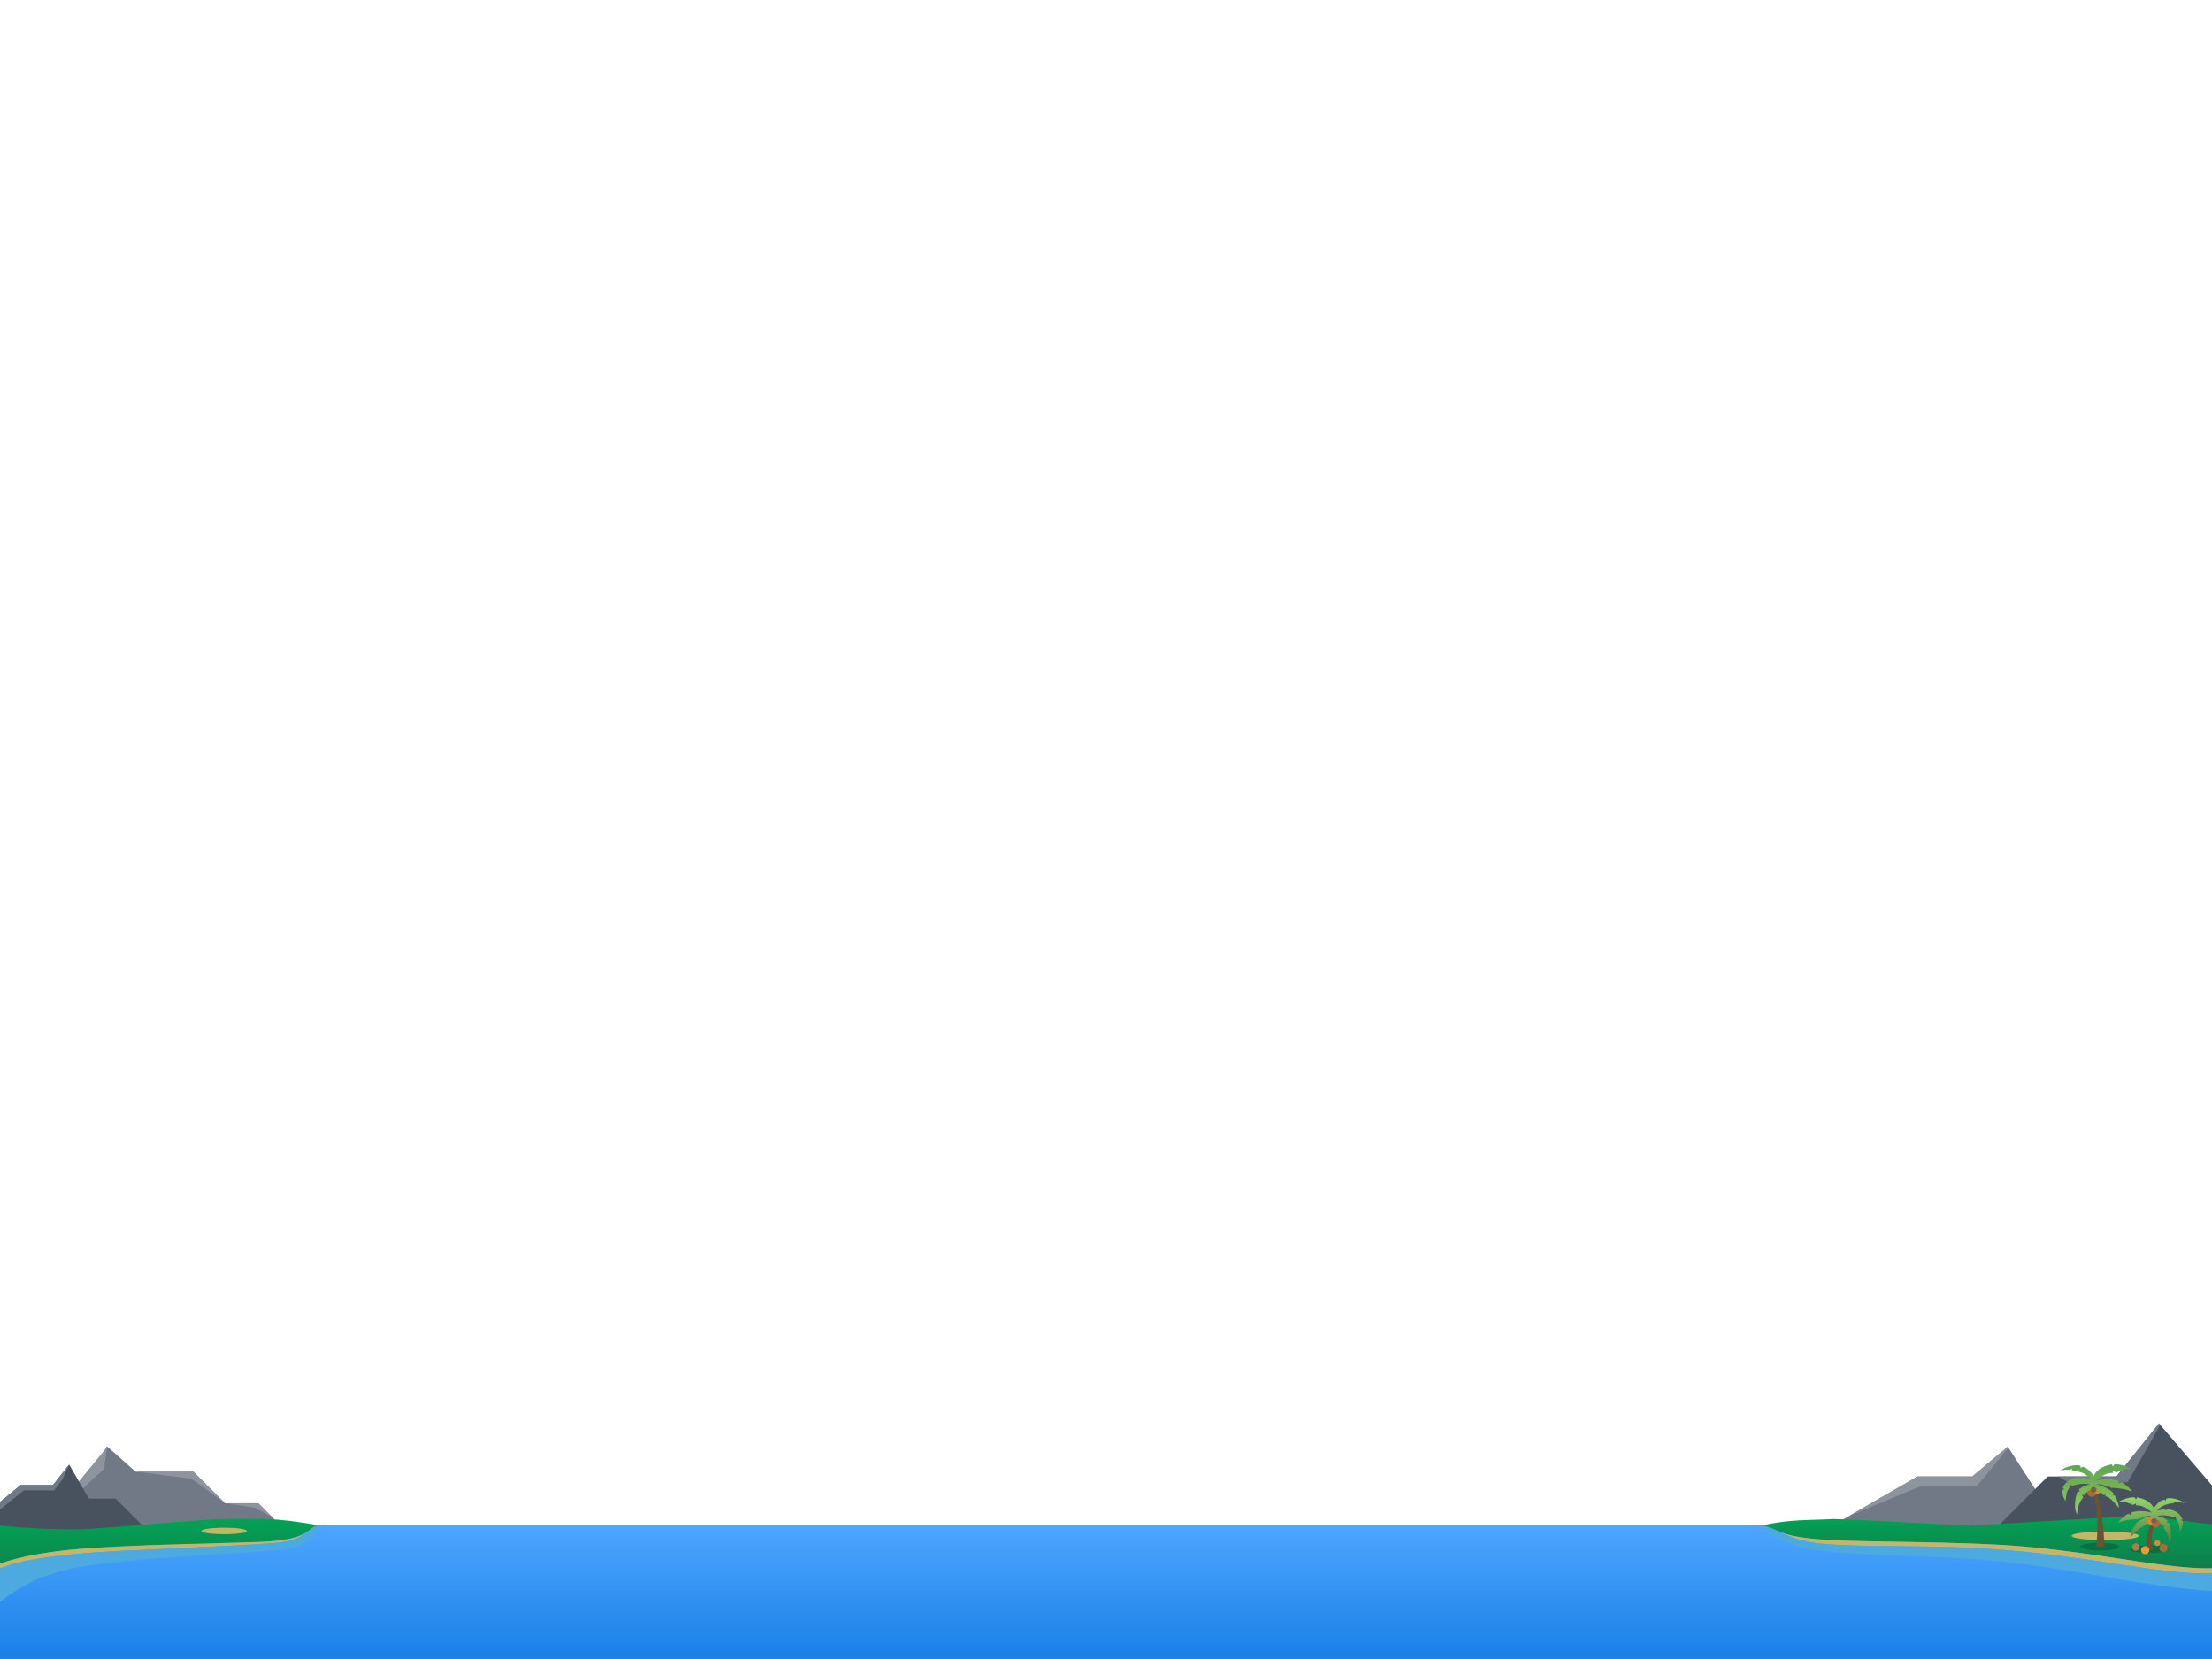
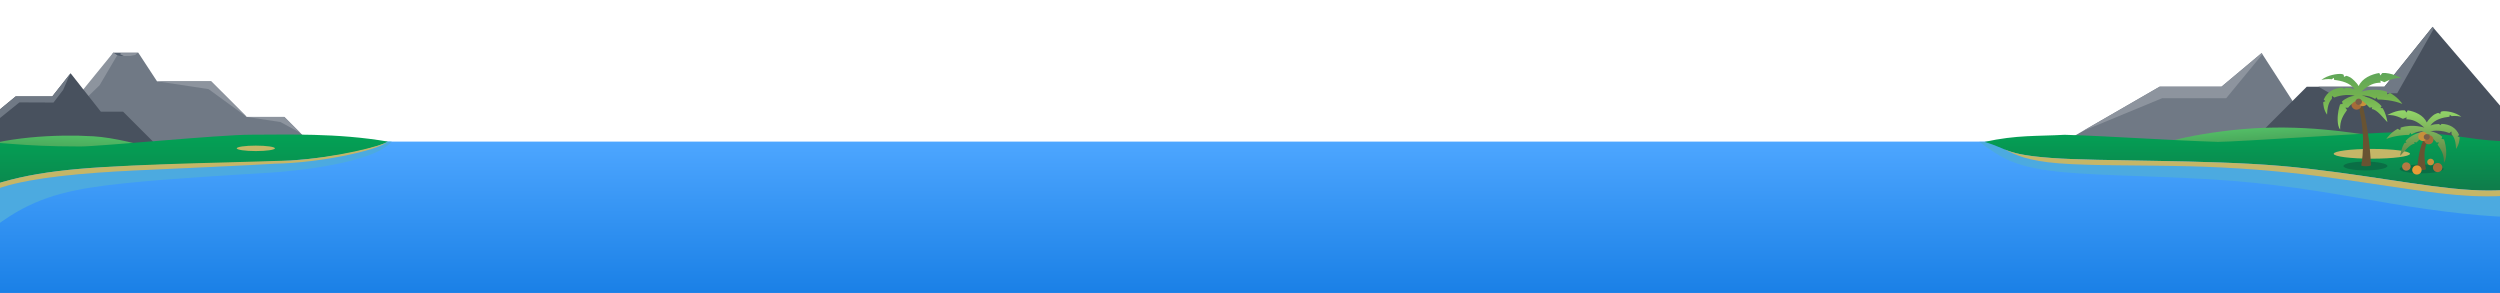
- <svg xmlns="http://www.w3.org/2000/svg" xmlns:xlink="http://www.w3.org/1999/xlink" xml:space="preserve" width="10.667in" height="8in" version="1.1" style="shape-rendering:geometricPrecision; text-rendering:geometricPrecision; image-rendering:optimizeQuality; fill-rule:evenodd; clip-rule:evenodd" viewBox="0 0 10666.66 8000">
+ <svg xmlns="http://www.w3.org/2000/svg" xmlns:xlink="http://www.w3.org/1999/xlink" xml:space="preserve" width="10.667in" height="1.25in" version="1.1" style="shape-rendering:geometricPrecision; text-rendering:geometricPrecision; image-rendering:optimizeQuality; fill-rule:evenodd; clip-rule:evenodd" viewBox="0 0 10666.66 1249.99">
  <defs>
    <style type="text/css">
   
-     .fil16 {fill:#E89C36}
-     .fil12 {fill:#C8903B}
-     .fil5 {fill:#C5B667}
-     .fil15 {fill:#B47943}
-     .fil11 {fill:#A66C39}
-     .fil14 {fill:#7A5F48}
-     .fil10 {fill:#685332}
-     .fil9 {fill:#0A6E45}
+     .fil10 {fill:#0A6E45}
    .fil2 {fill:#48515E}
-     .fil7 {fill:#4CAAE0}
+     .fil4 {fill:#4CAAE0}
+     .fil5 {fill:#515C6B}
+     .fil11 {fill:#685332}
    .fil0 {fill:#707985}
+     .fil15 {fill:#7A5F48}
    .fil1 {fill:#8D949E}
-     .fil6 {fill:url(#id0)}
-     .fil8 {fill:url(#id1)}
-     .fil13 {fill:url(#id2)}
-     .fil3 {fill:url(#id3)}
-     .fil4 {fill:url(#id4)}
+     .fil12 {fill:#A66C39}
+     .fil16 {fill:#B47943}
+     .fil8 {fill:#C5B667}
+     .fil13 {fill:#C8903B}
+     .fil17 {fill:#E89C36}
+     .fil18 {fill:url(#id0)}
+     .fil6 {fill:url(#id1)}
+     .fil19 {fill:url(#id2)}
+     .fil9 {fill:url(#id3)}
+     .fil7 {fill:url(#id4)}
+     .fil14 {fill:url(#id5)}
+     .fil3 {fill:url(#id6)}
   
  </style>
-     <linearGradient id="id0" gradientUnits="userSpaceOnUse" x1="648.03" y1="7646.85" x2="648.03" y2="7324.04">
+     <linearGradient id="id0" gradientUnits="userSpaceOnUse" x1="268.4" y1="667.84" x2="272.11" y2="576.11">
+       <stop offset="0" style="stop-opacity:1; stop-color:#459C55" />
+       <stop offset="1" style="stop-opacity:1; stop-color:#53BD66" />
+     </linearGradient>
+     <linearGradient id="id1" gradientUnits="userSpaceOnUse" xlink:href="#id0" x1="9715.19" y1="628.1" x2="9709.51" y2="541.38">
+   </linearGradient>
+     <linearGradient id="id2" gradientUnits="userSpaceOnUse" x1="694.36" y1="896.01" x2="694.36" y2="581.15">
      <stop offset="0" style="stop-opacity:1; stop-color:#0F7D4B" />
      <stop offset="1" style="stop-opacity:1; stop-color:#03A155" />
    </linearGradient>
-     <linearGradient id="id1" gradientUnits="userSpaceOnUse" x1="10373.97" y1="7444.57" x2="10373.97" y2="7220.4">
+     <linearGradient id="id3" gradientUnits="userSpaceOnUse" x1="10340.92" y1="693.99" x2="10340.92" y2="470.46">
      <stop offset="0" style="stop-opacity:1; stop-color:#587943" />
      <stop offset="1" style="stop-opacity:1; stop-color:#93D669" />
    </linearGradient>
-     <linearGradient id="id2" gradientUnits="userSpaceOnUse" x1="10109.63" y1="7061.12" x2="10109.63" y2="7302.96">
+     <linearGradient id="id4" gradientUnits="userSpaceOnUse" xlink:href="#id2" x1="9698.71" y1="803.37" x2="9698.71" y2="564.99">
+   </linearGradient>
+     <linearGradient id="id5" gradientUnits="userSpaceOnUse" x1="10076.5" y1="311.5" x2="10076.5" y2="552">
      <stop offset="0" style="stop-opacity:1; stop-color:#5FA659" />
      <stop offset="0.42" style="stop-opacity:1; stop-color:#73B24F" />
      <stop offset="1" style="stop-opacity:1; stop-color:#93D669" />
    </linearGradient>
-     <linearGradient id="id3" gradientUnits="userSpaceOnUse" x1="5364.58" y1="8000" x2="5364.58" y2="7354.17">
+     <linearGradient id="id6" gradientUnits="userSpaceOnUse" x1="5331.71" y1="1249.99" x2="5331.71" y2="603.99">
      <stop offset="0" style="stop-opacity:1; stop-color:#1A80E6" />
      <stop offset="1" style="stop-opacity:1; stop-color:#4DA6FF" />
    </linearGradient>
-     <linearGradient id="id4" gradientUnits="userSpaceOnUse" xlink:href="#id0" x1="9731.76" y1="7562.76" x2="9731.76" y2="7315.02">
-   </linearGradient>
  </defs>
  <g id="Layer_x0020_1">
-     <polygon class="fil0" points="515.55,6974.37 281.25,7364.58 1361,7364.58 1245.38,7248.97 1084.95,7248.97 932.88,7096.9 653.69,7096.9 " />
-     <polygon class="fil1" points="197.91,7364.58 501.39,7083.52 515.55,6979.58 " />
-     <polygon class="fil0" points="9932.49,7364.58 9682.08,6976.38 9510.88,7119.81 9246.88,7119.81 8822.91,7364.58 " />
-     <polygon class="fil2" points="9874.58,7119.98 9629.98,7364.58 10839.6,7364.58 10411.38,6864.58 10206.14,7119.98 " />
-     <polygon class="fil1" points="9530.98,7168.93 9685.36,6981.47 9682.08,6976.39 9510.88,7119.81 9246.88,7119.81 8919.22,7308.98 9257.69,7168.93 " />
-     <polygon class="fil0" points="10411.38,6864.58 10206.14,7119.98 9924.4,7119.98 9972.93,7148 10260.41,7148 10417.26,6871.45 " />
-     <rect class="fil3" x="-234.38" y="7354.17" width="11197.92" height="645.83" />
-     <path class="fil4" d="M8500 7355.35c100.74,30.3 88.52,54.41 288.78,68.92 200.26,14.51 660.61,6.72 973.26,33.62 312.65,26.89 613.55,91.25 811.89,102.54 198.35,11.29 298.74,-20 389.59,-60.66l0 -142.06c-42.42,0 -76.05,-2.36 -118.46,-2.36 -329.69,0 -274.27,-40.34 -603.95,-40.34 -76.25,0 -668.72,40.34 -744.97,40.34 -215.61,-6.72 -439.07,-23.53 -654.69,-30.25 -116.43,6.72 -203.96,0 -341.45,30.25z" />
-     <polygon class="fil2" points="98.96,7161.44 -202.24,7409.18 738.34,7407.49 557.29,7226.44 427.98,7226.44 333.33,7062.5 255.21,7161.44 " />
-     <path class="fil5" d="M9762.04 7457.89c-312.65,-26.89 -773,-19.11 -973.26,-33.62 -123.95,-8.98 -166.5,-21.65 -204.81,-37.17 49.78,24.72 99.56,49.43 235.39,60.11 135.83,10.68 357.72,7.32 554.39,12.36 196.67,5.04 368.13,18.48 551.35,42.02 183.22,23.54 378.21,57.16 524.45,73.96 146.24,16.81 253.22,15.35 331.15,3.36 77.93,-11.99 121.91,-26.95 182.83,-47.51l0 -31.63c-90.85,40.65 -191.24,71.94 -389.59,60.66 -198.35,-11.29 -499.24,-75.65 -811.89,-102.54z" />
-     <polygon class="fil0" points="98.96,7161.44 -140.94,7360.31 -105.57,7364.58 114.93,7186.89 260.42,7187.5 301.66,7133.44 332.03,7063.81 255.21,7161.44 " />
-     <path class="fil6" d="M1271.11 7434.89c203.85,-14.76 195.35,-47.74 259.32,-80.73 -217.29,-37.44 -273.59,-29.4 -428.96,-29.4 -132.2,0 -643.14,50.24 -726.48,50.24 -270.83,0 -337.68,-20.83 -467.63,-20.83l-20.88 0 -120.86 0 0 292.69c180.08,-105.68 348.88,-154.02 605.91,-176.37 257.03,-22.35 695.73,-20.83 899.59,-35.59z" />
-     <path class="fil5" d="M44.62 7547.77c131.74,-40.95 346,-59.93 563.02,-70.34 217.01,-10.42 475.88,-21.04 595.69,-28.8 171.67,-11.13 229.24,-6.85 318.01,-94.46 -17.26,15.8 -42.17,72.92 -250.22,80.73 -208.05,7.81 -642.56,13.24 -899.59,35.59 -257.03,22.35 -425.82,70.69 -605.91,176.37l0 47.99c78.46,-59.7 147.26,-106.12 279,-147.07z" />
-     <path class="fil7" d="M-234.38 7938.13c103.94,-105.45 207.37,-201.79 309.03,-266.26 142.36,-90.28 281.25,-118.06 483.2,-139.3 201.95,-21.24 466.97,-35.95 633.64,-46.37 166.67,-10.42 234.98,-16.54 283.03,-47.38 31.22,-20.04 53.89,-50.52 73.56,-84.66l-17.65 0c-7.3,3.76 -13.66,7.53 -19.49,11.27 -7.41,8.09 -18.13,18.44 -36.74,28.71 -66.94,46.58 -131.07,45.43 -270.87,54.48 -119.81,7.76 -378.68,18.39 -595.69,28.8 -217.02,10.42 -431.28,29.39 -563.02,70.34 -131.74,40.95 -200.54,87.37 -279,147.07l0 243.29z" />
-     <path class="fil7" d="M9556.46 7521.52c252.14,20.17 465.88,60.64 671.92,96 206.04,35.36 447.19,63.3 559.03,57.22 111.85,-6.08 120.6,-12.85 176.11,-28.58l0 -114.74c-60.92,20.56 -104.91,35.52 -182.83,47.51 -77.93,11.99 -184.91,13.44 -331.15,-3.36 -146.24,-16.81 -341.23,-50.43 -524.45,-73.96 -183.22,-23.53 -354.68,-36.98 -551.35,-42.02 -196.67,-5.04 -418.56,-1.69 -554.39,-12.36 -135.83,-10.68 -185.61,-35.39 -235.39,-60.11 -23.59,-9.56 -45.57,-20.21 -83.96,-31.75l-22.47 0c20.24,15.41 42.18,31.03 67.51,47.07 50.43,31.94 114.3,65.56 291.52,82.31 177.22,16.75 467.77,16.62 719.91,36.8z" />
-     <polygon class="fil1" points="653.69,7096.9 921.87,7130.21 1084.95,7248.97 932.88,7096.9 " />
-     <polygon class="fil1" points="1084.96,7248.97 1229.17,7270.83 1313.19,7316.78 1245.38,7248.97 " />
-     <ellipse class="fil5" cx="1080.65" cy="7382.73" rx="109.3" ry="15.63" />
-     <ellipse class="fil5" cx="10152.24" cy="7406.25" rx="162.66" ry="20.83" />
-     <path class="fil8" d="M10373.76 7332.18c-0.24,-0.2 -0.59,-0.39 -1.04,-0.57 -3.87,-1.38 -24.14,20.97 -29.46,26.25 -1.33,-0.22 -9.96,-1.74 -10.23,-1.48 -0.38,0.26 1.89,6.86 1.69,7.06 -19.82,0 -47.91,37.9 -61.25,51.24 -1.81,2.26 5.63,-36.87 18.71,-55.19l7.91 -0.31 -4.27 -7.17c21.96,-26.47 56.7,-35.5 78.06,-42.01 -10.41,-0.65 -30.72,0.42 -52.71,13.55l-4.64 -6.85 -5.32 8.85c-11.48,-0.53 -61.9,2.3 -97.35,17.45 -0.42,-0.48 8.48,-11.28 14.28,-17.24 10.83,-11.19 21.17,-18.57 34.42,-26.41 1.31,0.77 10.54,6.33 10.86,5.91 0.86,-1.71 1.01,-9.5 2.22,-10.91 51.28,-16.96 100.67,0.37 100.57,0.16 -31.98,-28.81 -51.69,-35.15 -76.67,-35.49 0,-1.45 1.5,-8.04 1.18,-8.37 -0.22,-0.33 -14.02,5.72 -15.92,6.54 -33.76,-16.87 -53.68,-17.04 -67.2,-16.18 16.23,-8.12 30.67,-14.69 48.76,-18.29 9.75,-1.95 20.87,-2.79 25.99,-2.06 2.53,0.34 7.26,9.65 8.01,9.65 0.23,0 4.13,-8.41 4.69,-9.59 31.41,4.89 67.89,20.86 81.49,51.71 7.7,-13.76 26.51,-30.95 33.15,-34.42 5.69,-2.95 13.5,-6.06 15.55,-6.22 1.53,-0.14 8.18,4.52 8.59,4.11 4.33,-2.89 -4.35,-9.86 12.23,-11.33 14.4,-1.31 52.6,3.66 78.06,23.45 -23.56,-5.01 -37.12,-2.87 -40.96,-2.37 -0.99,-0.73 -8.04,-6.04 -8.33,-5.74 -0.33,0.22 -1.26,6.99 -1.42,8.11 -28.48,3.19 -62.46,11.34 -80.07,36.16 -1.11,1.53 -1.16,1.63 -0.16,1.26 13.14,-5.39 21.87,-5.74 35.47,-6.27 0.85,0.78 5.29,4.9 5.85,4.9 0.55,0 4.56,-4.59 5.32,-5.43 33.41,0.87 61.65,15.74 75.01,47.23l-6.7 6.01 8.75 4.06c-0.53,10.63 -1.67,30.11 -15.29,49.49 -1.44,-45.53 -14.12,-56.01 -19.08,-62.67l-0.32 -11.81 -9.28 6.74c-13.86,-6.14 -51.87,-15.12 -81.28,-6.74 17.36,0.62 38.24,10.57 50.97,22.5 -0.43,1.11 -3.48,8.75 -3.16,8.96 0.59,0.59 10.1,1.28 10.86,2.8 0.89,1.63 4.74,16.66 6.27,24.51 3.8,19.16 6.51,58.15 -6.85,74.85 2.06,-35.85 -13.32,-57.95 -27.18,-77.53 0.91,-1.2 6.7,-8.82 6.7,-9.17 0,-0.42 -9.53,0.09 -10.81,0.16 -5.61,-7.67 -15.6,-15.84 -22.42,-22.04 -3.29,-3.04 -8.94,-3.32 -32.27,-3.81z" />
-     <ellipse class="fil9" cx="10125" cy="7458.33" rx="93.75" ry="18.75" />
-     <path class="fil10" d="M10090.28 7172.57c0.86,5.68 2.02,11.83 3.3,17.97 11.97,57.51 20.35,98.14 21.1,159.17 -0.87,59.31 -2.03,73.31 -7.68,106.22 4.96,4.96 32.42,4.37 39.92,0.45l1.65 -0.85c-4.46,-99.32 -18.17,-183.3 -40.03,-279.7l-18.26 -3.27z" />
-     <ellipse class="fil11" cx="10086.93" cy="7196.8" rx="21.64" ry="21.08" />
-     <ellipse class="fil12" cx="10113.59" cy="7181.81" rx="21.64" ry="21.08" />
-     <path class="fil13" d="M10109.86 7181.72c0.26,-0.22 0.63,-0.43 1.13,-0.61 4.17,-1.49 26.04,22.62 31.79,28.32 1.43,-0.24 10.74,-1.88 11.03,-1.59 0.41,0.28 -2.04,7.4 -1.82,7.62 21.39,0 51.69,40.89 66.08,55.28 1.95,2.44 -6.07,-39.78 -20.19,-59.54l-8.53 -0.34 4.61 -7.74c-23.7,-28.56 -61.17,-38.3 -84.22,-45.32 11.24,-0.71 33.14,0.45 56.87,14.61l5 -7.39 5.74 9.55c12.39,-0.57 66.78,2.49 105.03,18.82 0.45,-0.51 -9.16,-12.17 -15.41,-18.59 -11.69,-12.07 -22.83,-20.03 -37.13,-28.49 -1.41,0.83 -11.37,6.83 -11.72,6.37 -0.92,-1.85 -1.09,-10.26 -2.39,-11.77 -55.32,-18.3 -108.61,0.4 -108.5,0.17 34.51,-31.07 55.76,-37.91 82.72,-38.29 0,-1.56 -1.62,-8.67 -1.27,-9.02 0.24,-0.36 15.13,6.17 17.17,7.05 36.42,-18.19 57.91,-18.38 72.49,-17.46 -17.51,-8.76 -33.09,-15.85 -52.6,-19.73 -10.52,-2.11 -22.52,-3.02 -28.04,-2.22 -2.72,0.37 -7.83,10.41 -8.64,10.41 -0.25,0 -4.46,-9.07 -5.06,-10.35 -33.88,5.27 -73.24,22.5 -87.91,55.78 -8.31,-14.84 -28.6,-33.39 -35.77,-37.13 -6.14,-3.18 -14.56,-6.54 -16.77,-6.71 -1.66,-0.15 -8.83,4.88 -9.27,4.44 -4.67,-3.12 4.69,-10.64 -13.19,-12.23 -15.54,-1.41 -56.75,3.95 -84.22,25.31 25.42,-5.4 40.05,-3.1 44.19,-2.56 1.07,-0.79 8.67,-6.51 8.98,-6.2 0.36,0.24 1.36,7.54 1.54,8.76 30.73,3.44 67.38,12.23 86.38,39.01 1.19,1.65 1.25,1.76 0.17,1.37 -14.17,-5.81 -23.59,-6.19 -38.27,-6.77 -0.92,0.85 -5.7,5.29 -6.31,5.29 -0.59,0 -4.92,-4.94 -5.74,-5.85 -36.04,0.93 -66.51,16.99 -80.92,50.95l7.22 6.48 -9.44 4.38c0.57,11.46 1.8,32.48 16.49,53.39 1.56,-49.11 15.23,-60.43 20.58,-67.61l0.34 -12.74 10.01 7.28c14.95,-6.63 55.96,-16.31 87.69,-7.28 -18.73,0.67 -41.26,11.41 -54.99,24.28 0.46,1.2 3.75,9.44 3.41,9.67 -0.64,0.64 -10.9,1.38 -11.72,3.02 -0.96,1.76 -5.12,17.97 -6.77,26.44 -4.1,20.67 -7.02,62.73 7.39,80.75 -2.22,-38.68 14.37,-62.51 29.32,-83.64 -0.98,-1.3 -7.22,-9.52 -7.22,-9.89 0,-0.45 10.28,0.1 11.66,0.17 6.06,-8.27 16.83,-17.09 24.19,-23.78 3.55,-3.28 9.65,-3.59 34.81,-4.11z" />
-     <ellipse class="fil14" cx="10096.06" cy="7184.3" rx="13.97" ry="13.61" />
-     <ellipse class="fil9" cx="10364.58" cy="7470.83" rx="93.75" ry="18.75" />
-     <ellipse class="fil12" cx="10403.06" cy="7441.26" rx="14.55" ry="14.17" />
-     <ellipse class="fil15" cx="10299.52" cy="7460.42" rx="18.18" ry="17.71" />
-     <path class="fil10" d="M10398.36 7323.7c-0.8,5.26 -1.87,10.96 -3.06,16.66 -14.16,30.98 -25.98,53.23 -12.45,131.64 -5.49,5.49 -31.19,3.43 -38.53,-0.37 10.45,-82.58 16.21,-99.19 37.1,-144.9l16.93 -3.03z" />
-     <ellipse class="fil11" cx="10395.01" cy="7346.17" rx="20.06" ry="19.54" />
-     <ellipse class="fil12" cx="10370.3" cy="7332.27" rx="20.06" ry="19.54" />
-     <ellipse class="fil14" cx="10386.55" cy="7334.58" rx="12.95" ry="12.62" />
-     <ellipse class="fil16" cx="10344.52" cy="7475.25" rx="20.06" ry="19.54" />
-     <ellipse class="fil11" cx="10433.06" cy="7464.83" rx="20.06" ry="19.54" />
+     <polygon class="fil0" points="483.26,224.37 248.96,614.57 1328.71,614.57 1213.09,498.96 1052.66,498.96 900.59,346.9 669.83,346.9 589.54,224.35 " />
+     <polygon class="fil1" points="165.62,614.57 424.8,363.79 500.69,234.65 483.26,224.37 " />
+     <polygon class="fil0" points="9900.2,614.57 9649.79,226.38 9478.59,369.81 9214.59,369.81 8790.62,614.57 " />
+     <polygon class="fil2" points="9842.29,369.98 9597.69,614.57 10807.31,614.57 10379.09,114.57 10173.85,369.98 " />
+     <polygon class="fil1" points="9498.69,418.93 9653.07,231.46 9649.79,226.39 9478.59,369.81 9214.59,369.81 8886.93,558.98 9225.4,418.93 " />
+     <polygon class="fil0" points="10379.09,114.57 10173.85,369.98 9892.11,369.98 9940.64,398 10228.12,398 10384.97,121.44 " />
+     <rect class="fil3" x="-266.67" y="604.17" width="11197.92" height="645.83" />
+     <polygon class="fil2" points="66.67,411.44 -234.53,659.18 706.06,657.48 525,476.44 430.07,476.44 301.04,312.5 222.93,411.44 " />
+     <polygon class="fil0" points="66.67,411.44 -173.23,610.31 -137.86,614.57 82.64,436.89 228.13,437.5 269.37,383.44 299.74,313.81 222.93,411.44 " />
+     <path class="fil4" d="M9524.17 771.52c252.14,20.17 465.88,60.64 671.92,96 206.04,35.36 447.19,63.3 559.03,57.22 111.85,-6.08 120.6,-12.85 176.11,-28.58l0 -114.74c-60.92,20.56 -104.91,35.52 -182.83,47.51 -77.93,11.99 -184.91,13.44 -331.15,-3.36 -146.24,-16.81 -341.23,-50.43 -524.45,-73.96 -183.22,-23.53 -354.68,-36.98 -551.35,-42.02 -196.67,-5.04 -418.56,-1.69 -554.39,-12.36 -135.83,-10.68 -185.61,-35.39 -235.39,-60.11 -23.59,-9.56 -45.57,-20.21 -83.96,-31.75l-22.47 0c20.24,15.41 42.18,31.03 67.51,47.07 50.43,31.94 114.3,65.56 291.52,82.31 177.22,16.75 467.77,16.62 719.91,36.8l-0.02 -0.04z" />
+     <polygon class="fil1" points="669.83,346.9 889.58,380.2 1052.66,498.96 900.59,346.9 " />
+     <polygon class="fil5" points="529.5,238.89 512.49,230.75 516.71,226.72 512,226.68 486.94,226.53 487.23,226.7 500.27,235.37 509.6,238.06 " />
+     <polygon class="fil1" points="516.71,226.72 512.49,230.75 528.67,238.89 555,238.65 576.73,234.57 585.55,226.46 562.72,226.67 " />
+     <path class="fil6" d="M10160.18 585.14c-148.28,19.89 -295.27,36.89 -436.22,40.37 -158.05,3.9 -308.5,-9.19 -458.04,-24.3 2.46,-0.78 5.09,-1.57 7.92,-2.39 54.14,-15.61 177.45,-37.95 297.01,-48.04 119.56,-10.09 235.37,-7.93 345.46,1.92 83.76,7.49 164.21,19.43 243.87,32.44z" />
+     <path class="fil7" d="M8467.71 605.35c100.74,30.3 88.52,54.41 288.78,68.92 200.26,14.51 660.61,6.72 973.26,33.62 312.65,26.89 613.55,91.25 811.89,102.54 198.35,11.29 298.74,-20 389.59,-60.66l0 -142.06c-42.42,0 -76.05,-2.36 -118.46,-2.36 -329.69,0 -274.27,-40.34 -603.95,-40.34 -76.25,0 -668.72,40.34 -744.97,40.34 -215.61,-6.72 -439.07,-23.53 -654.69,-30.25 -116.43,6.72 -203.96,0 -341.45,30.25l-0 0z" />
+     <path class="fil8" d="M9729.75 707.89c-312.65,-26.89 -773,-19.11 -973.26,-33.62 -123.95,-8.98 -166.5,-21.65 -204.81,-37.17 49.78,24.72 99.56,49.43 235.39,60.11 135.83,10.68 357.72,7.32 554.39,12.36 196.67,5.04 368.13,18.48 551.35,42.02 183.22,23.54 378.21,57.16 524.45,73.96 146.24,16.81 253.22,15.35 331.15,3.36 77.93,-11.99 121.91,-26.95 182.83,-47.51l0 -31.63c-90.85,40.65 -191.24,71.94 -389.59,60.66 -198.35,-11.29 -499.24,-75.65 -811.89,-102.54l-0.01 0z" />
+     <ellipse class="fil8" cx="10119.95" cy="656.24" rx="162.66" ry="20.83" />
+     <path class="fil9" d="M10341.47 582.18c-0.24,-0.2 -0.59,-0.39 -1.04,-0.57 -3.87,-1.38 -24.14,20.97 -29.46,26.25 -1.33,-0.22 -9.96,-1.74 -10.23,-1.48 -0.38,0.26 1.89,6.86 1.69,7.06 -19.82,0 -47.91,37.9 -61.25,51.24 -1.81,2.26 5.63,-36.87 18.71,-55.19l7.91 -0.31 -4.27 -7.17c21.96,-26.47 56.7,-35.5 78.06,-42.01 -10.41,-0.65 -30.72,0.42 -52.71,13.55l-4.64 -6.85 -5.32 8.85c-11.48,-0.53 -61.9,2.3 -97.35,17.45 -0.42,-0.48 8.48,-11.28 14.28,-17.24 10.83,-11.19 21.17,-18.57 34.42,-26.41 1.31,0.77 10.54,6.33 10.86,5.91 0.86,-1.71 1.01,-9.5 2.22,-10.91 51.28,-16.96 100.67,0.37 100.57,0.16 -31.98,-28.81 -51.69,-35.15 -76.67,-35.49 0,-1.45 1.5,-8.04 1.18,-8.37 -0.22,-0.33 -14.02,5.72 -15.92,6.54 -33.76,-16.87 -53.68,-17.04 -67.2,-16.18 16.23,-8.12 30.67,-14.69 48.76,-18.29 9.75,-1.95 20.87,-2.79 25.99,-2.06 2.53,0.34 7.26,9.65 8.01,9.65 0.23,0 4.13,-8.41 4.69,-9.59 31.41,4.89 67.89,20.86 81.49,51.71 7.7,-13.76 26.51,-30.95 33.15,-34.42 5.69,-2.95 13.5,-6.06 15.55,-6.22 1.53,-0.14 8.18,4.52 8.59,4.11 4.33,-2.89 -4.35,-9.86 12.23,-11.33 14.4,-1.31 52.6,3.66 78.06,23.45 -23.56,-5.01 -37.12,-2.87 -40.96,-2.37 -0.99,-0.73 -8.04,-6.04 -8.33,-5.74 -0.33,0.22 -1.26,6.99 -1.42,8.11 -28.48,3.19 -62.46,11.34 -80.07,36.16 -1.11,1.53 -1.16,1.63 -0.16,1.26 13.14,-5.39 21.87,-5.74 35.47,-6.27 0.85,0.78 5.29,4.9 5.85,4.9 0.55,0 4.56,-4.59 5.32,-5.43 33.41,0.87 61.65,15.74 75.01,47.23l-6.7 6.01 8.75 4.06c-0.53,10.63 -1.67,30.11 -15.29,49.49 -1.44,-45.53 -14.12,-56.01 -19.08,-62.67l-0.32 -11.81 -9.28 6.74c-13.86,-6.14 -51.87,-15.12 -81.28,-6.74 17.36,0.62 38.24,10.57 50.97,22.5 -0.43,1.11 -3.48,8.75 -3.16,8.96 0.59,0.59 10.1,1.28 10.86,2.8 0.89,1.63 4.74,16.66 6.27,24.51 3.8,19.16 6.51,58.15 -6.85,74.85 2.06,-35.85 -13.32,-57.95 -27.18,-77.53 0.91,-1.2 6.7,-8.82 6.7,-9.17 0,-0.42 -9.53,0.09 -10.81,0.16 -5.61,-7.67 -15.6,-15.84 -22.42,-22.04 -3.29,-3.04 -8.94,-3.32 -32.27,-3.81l0.04 0z" />
+     <ellipse class="fil10" cx="10092.71" cy="708.33" rx="93.75" ry="18.75" />
+     <path class="fil11" d="M10057.99 422.57c0.86,5.68 2.02,11.83 3.3,17.97 11.97,57.51 20.35,98.14 21.1,159.17 -0.87,59.31 -2.03,73.31 -7.68,106.22 4.96,4.96 32.42,4.37 39.92,0.45l1.65 -0.85c-4.46,-99.32 -18.17,-183.3 -40.03,-279.7l-18.26 -3.27 0 0.02z" />
+     <ellipse class="fil12" cx="10054.64" cy="446.8" rx="21.64" ry="21.08" />
+     <ellipse class="fil13" cx="10081.3" cy="431.81" rx="21.64" ry="21.08" />
+     <path class="fil14" d="M10077.57 431.72c0.26,-0.22 0.63,-0.43 1.13,-0.61 4.17,-1.49 26.04,22.62 31.79,28.32 1.43,-0.24 10.74,-1.88 11.03,-1.59 0.41,0.28 -2.04,7.4 -1.82,7.62 21.39,0 51.69,40.89 66.08,55.28 1.95,2.44 -6.07,-39.78 -20.19,-59.54l-8.53 -0.34 4.61 -7.74c-23.7,-28.56 -61.17,-38.3 -84.22,-45.32 11.24,-0.71 33.14,0.45 56.87,14.61l5 -7.39 5.74 9.55c12.39,-0.57 66.78,2.49 105.03,18.82 0.45,-0.51 -9.16,-12.17 -15.41,-18.59 -11.69,-12.07 -22.83,-20.03 -37.13,-28.49 -1.41,0.83 -11.37,6.83 -11.72,6.37 -0.92,-1.85 -1.09,-10.26 -2.39,-11.77 -55.32,-18.3 -108.61,0.4 -108.5,0.17 34.51,-31.07 55.76,-37.91 82.72,-38.29 0,-1.56 -1.62,-8.67 -1.27,-9.02 0.24,-0.36 15.13,6.17 17.17,7.05 36.42,-18.19 57.91,-18.38 72.49,-17.46 -17.51,-8.76 -33.09,-15.85 -52.6,-19.73 -10.52,-2.11 -22.52,-3.02 -28.04,-2.22 -2.72,0.37 -7.83,10.41 -8.64,10.41 -0.25,0 -4.46,-9.07 -5.06,-10.35 -33.88,5.27 -73.24,22.5 -87.91,55.78 -8.31,-14.84 -28.6,-33.39 -35.77,-37.13 -6.14,-3.18 -14.56,-6.54 -16.77,-6.71 -1.66,-0.15 -8.83,4.88 -9.27,4.44 -4.67,-3.12 4.69,-10.64 -13.19,-12.23 -15.54,-1.41 -56.75,3.95 -84.22,25.31 25.42,-5.4 40.05,-3.1 44.19,-2.56 1.07,-0.79 8.67,-6.51 8.98,-6.2 0.36,0.24 1.36,7.54 1.54,8.76 30.73,3.44 67.38,12.23 86.38,39.01 1.19,1.65 1.25,1.76 0.17,1.37 -14.17,-5.81 -23.59,-6.19 -38.27,-6.77 -0.92,0.85 -5.7,5.29 -6.31,5.29 -0.59,0 -4.92,-4.94 -5.74,-5.85 -36.04,0.93 -66.51,16.99 -80.92,50.95l7.22 6.48 -9.44 4.38c0.57,11.46 1.8,32.48 16.49,53.39 1.56,-49.11 15.23,-60.43 20.58,-67.61l0.34 -12.74 10.01 7.28c14.95,-6.63 55.96,-16.31 87.69,-7.28 -18.73,0.67 -41.26,11.41 -54.99,24.28 0.46,1.2 3.75,9.44 3.41,9.67 -0.64,0.64 -10.9,1.38 -11.72,3.02 -0.96,1.76 -5.12,17.97 -6.77,26.44 -4.1,20.67 -7.02,62.73 7.39,80.75 -2.22,-38.68 14.37,-62.51 29.32,-83.64 -0.98,-1.3 -7.22,-9.52 -7.22,-9.89 0,-0.45 10.28,0.1 11.66,0.17 6.06,-8.27 16.83,-17.09 24.19,-23.78 3.55,-3.28 9.65,-3.59 34.81,-4.11l0.01 -0.02z" />
+     <ellipse class="fil15" cx="10063.77" cy="434.3" rx="13.97" ry="13.61" />
+     <ellipse class="fil10" cx="10332.29" cy="720.83" rx="93.75" ry="18.75" />
+     <ellipse class="fil13" cx="10370.77" cy="691.26" rx="14.55" ry="14.17" />
+     <ellipse class="fil16" cx="10267.23" cy="710.42" rx="18.18" ry="17.71" />
+     <path class="fil11" d="M10366.07 573.7c-0.8,5.26 -1.87,10.96 -3.06,16.66 -14.16,30.98 -25.98,53.23 -12.45,131.64 -5.49,5.49 -31.19,3.43 -38.53,-0.37 10.45,-82.58 16.21,-99.19 37.1,-144.9l16.93 -3.03 0.01 0z" />
+     <ellipse class="fil12" cx="10362.72" cy="596.17" rx="20.06" ry="19.54" />
+     <ellipse class="fil13" cx="10338.01" cy="582.27" rx="20.06" ry="19.54" />
+     <ellipse class="fil15" cx="10354.26" cy="584.57" rx="12.95" ry="12.62" />
+     <ellipse class="fil17" cx="10312.23" cy="725.24" rx="20.06" ry="19.54" />
+     <ellipse class="fil12" cx="10400.77" cy="714.83" rx="20.06" ry="19.54" />
+     <polygon class="fil1" points="1052.67,498.96 1196.88,520.83 1280.9,566.78 1213.09,498.96 " />
+     <path class="fil18" d="M-141.04 645.56c136.7,15.7 264.77,15.56 401.97,15.03 137.2,-0.53 282.46,-0.46 419,-19.79 -82.01,-25.52 -196.65,-54.09 -281.44,-59.26 -157.23,-9.59 -388.8,2.42 -539.53,64.02z" />
+     <path class="fil19" d="M1238.82 684.89c203.85,-14.76 352.64,-47.73 416.61,-80.72 -217.29,-37.44 -430.88,-29.41 -586.25,-29.41 -132.2,0 -643.14,50.24 -726.48,50.24 -270.83,0 -337.68,-20.83 -467.63,-20.83l-20.88 0 -120.86 0 0 292.69c180.08,-105.68 348.88,-154.02 605.91,-176.37 257.03,-22.35 695.73,-20.83 899.59,-35.59l-0.01 -0.01z" />
+     <path class="fil4" d="M-266.67 1188.13c103.94,-105.45 207.37,-201.79 309.03,-266.26 142.36,-90.28 281.25,-118.06 483.2,-139.3 201.95,-21.24 466.97,-35.95 633.64,-46.37 89.86,-5.62 434.65,-38.62 512.06,-132.03l-15.83 0c-7.3,3.76 -25.59,13.61 -31.42,17.35 -134.92,50.69 -385.35,72.72 -452.96,77.1 -119.81,7.76 -378.68,18.39 -595.69,28.8 -217.02,10.42 -431.28,29.39 -563.02,70.34 -131.74,40.95 -200.54,87.37 -279,147.07l0 243.29 -0.01 0.01z" />
+     <ellipse class="fil8" cx="1091.41" cy="632.94" rx="81.41" ry="11.64" />
+     <path class="fil8" d="M12.33 797.77c131.74,-40.95 346,-59.93 563.02,-70.34 217.01,-10.42 475.88,-21.04 595.69,-28.8 204.48,-4.36 441.8,-57.84 484.39,-94.46 -17.26,15.8 -217.31,68.51 -416.61,80.72 -208.05,7.81 -642.55,13.25 -899.58,35.6 -257.03,22.35 -425.82,70.69 -605.91,176.37l0 47.99c78.46,-59.7 147.26,-106.12 279,-147.07l0 -0.01z" />
  </g>
</svg>
